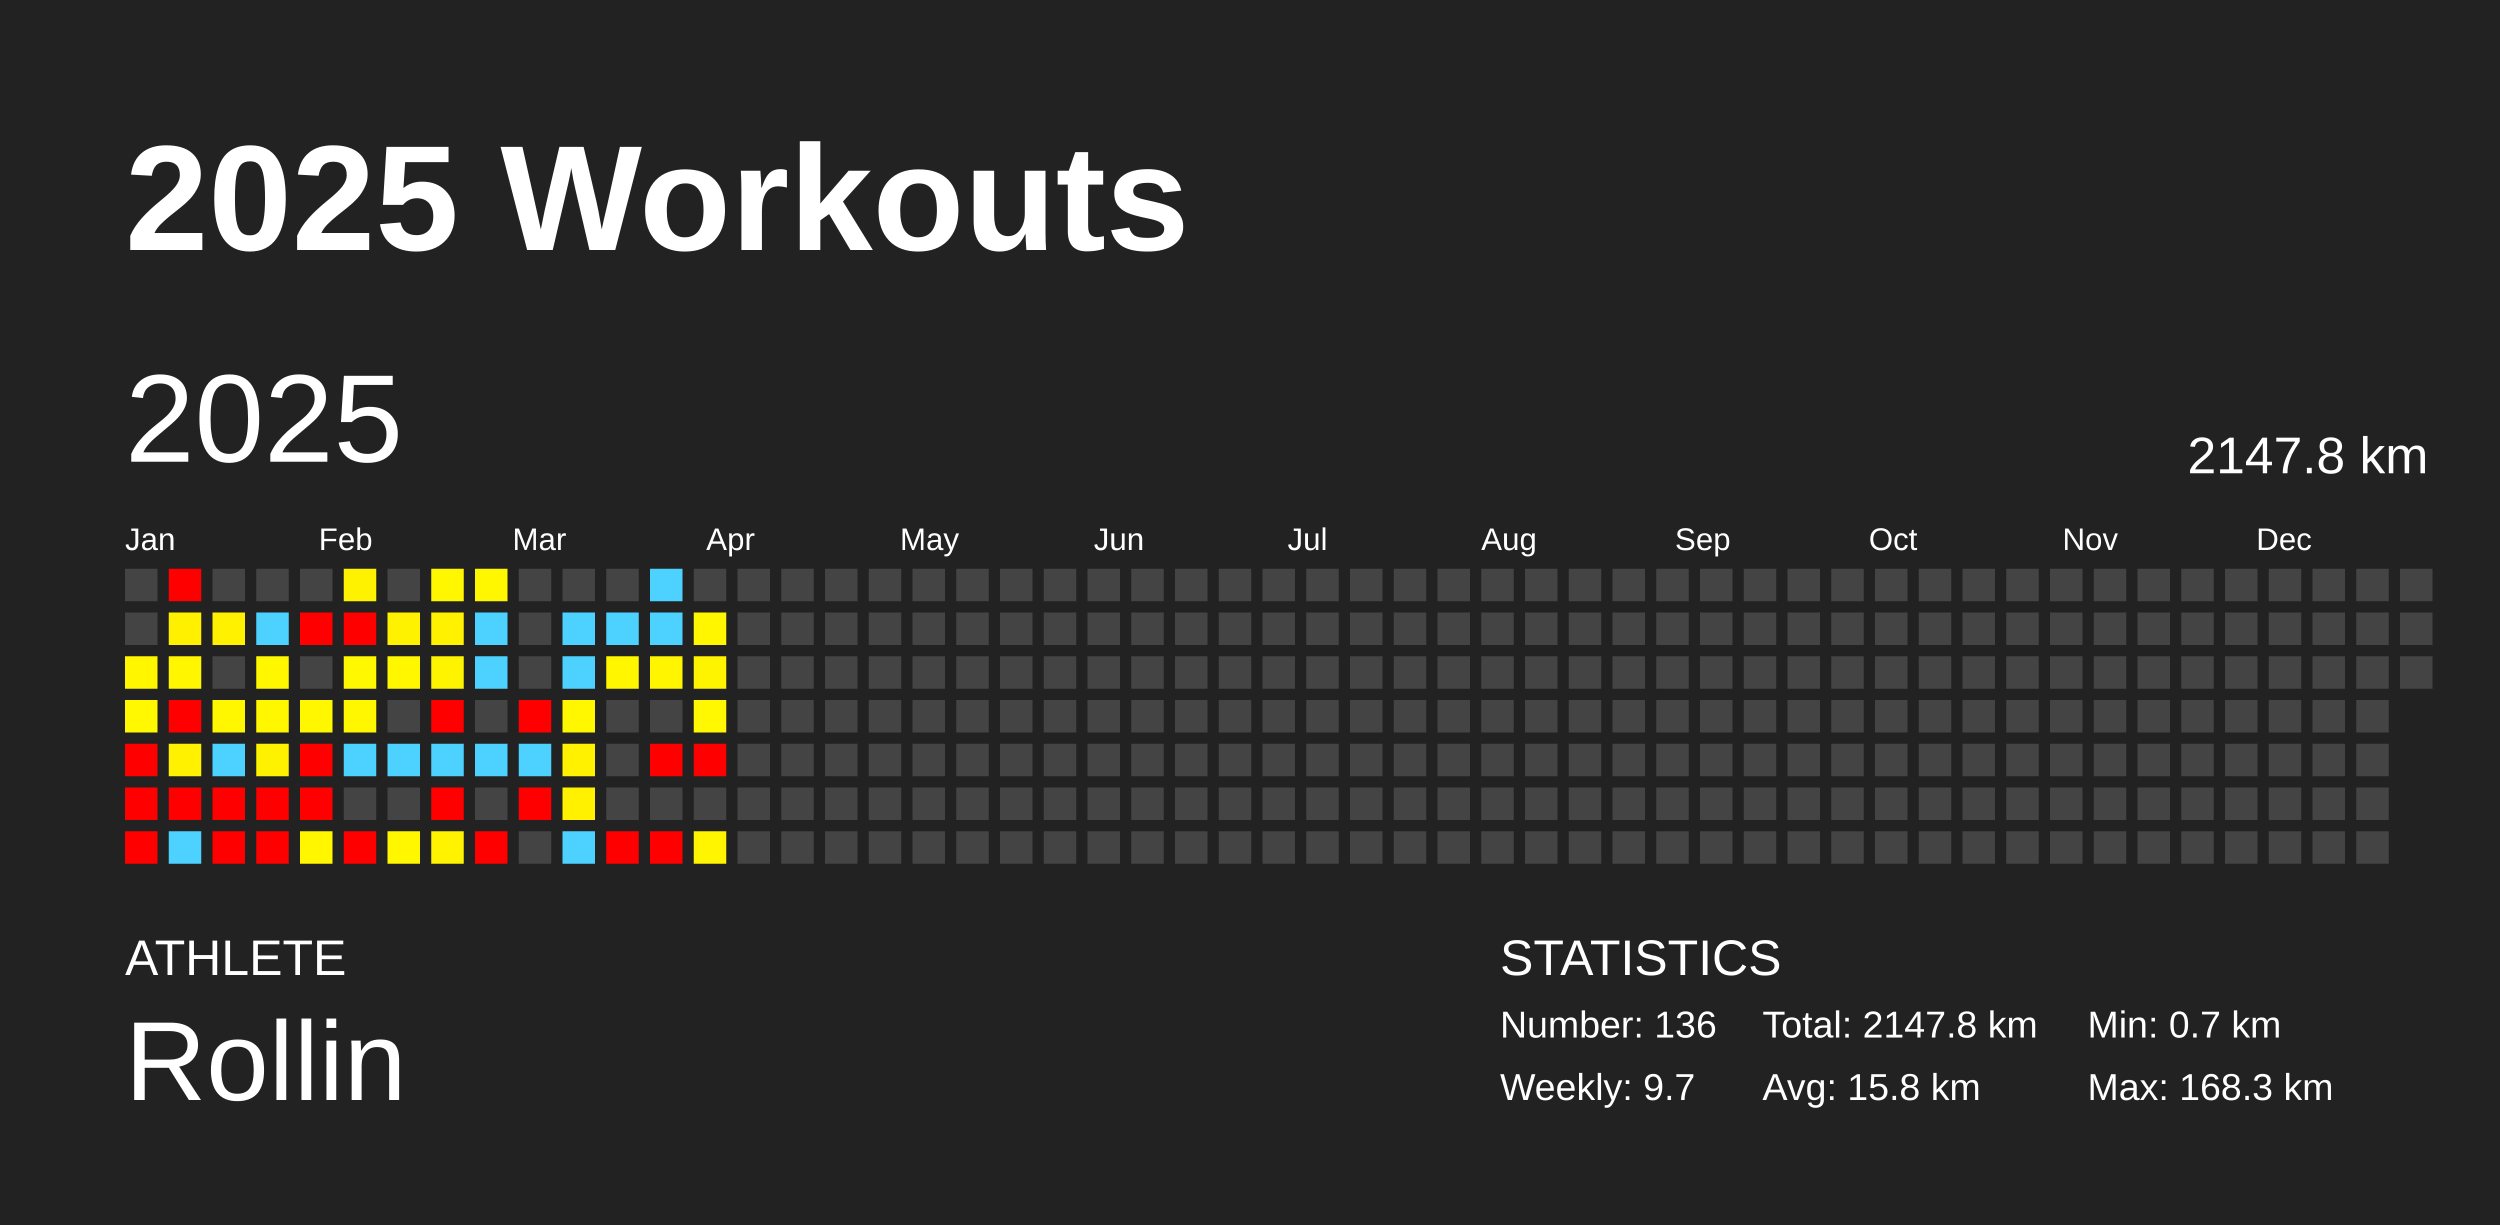
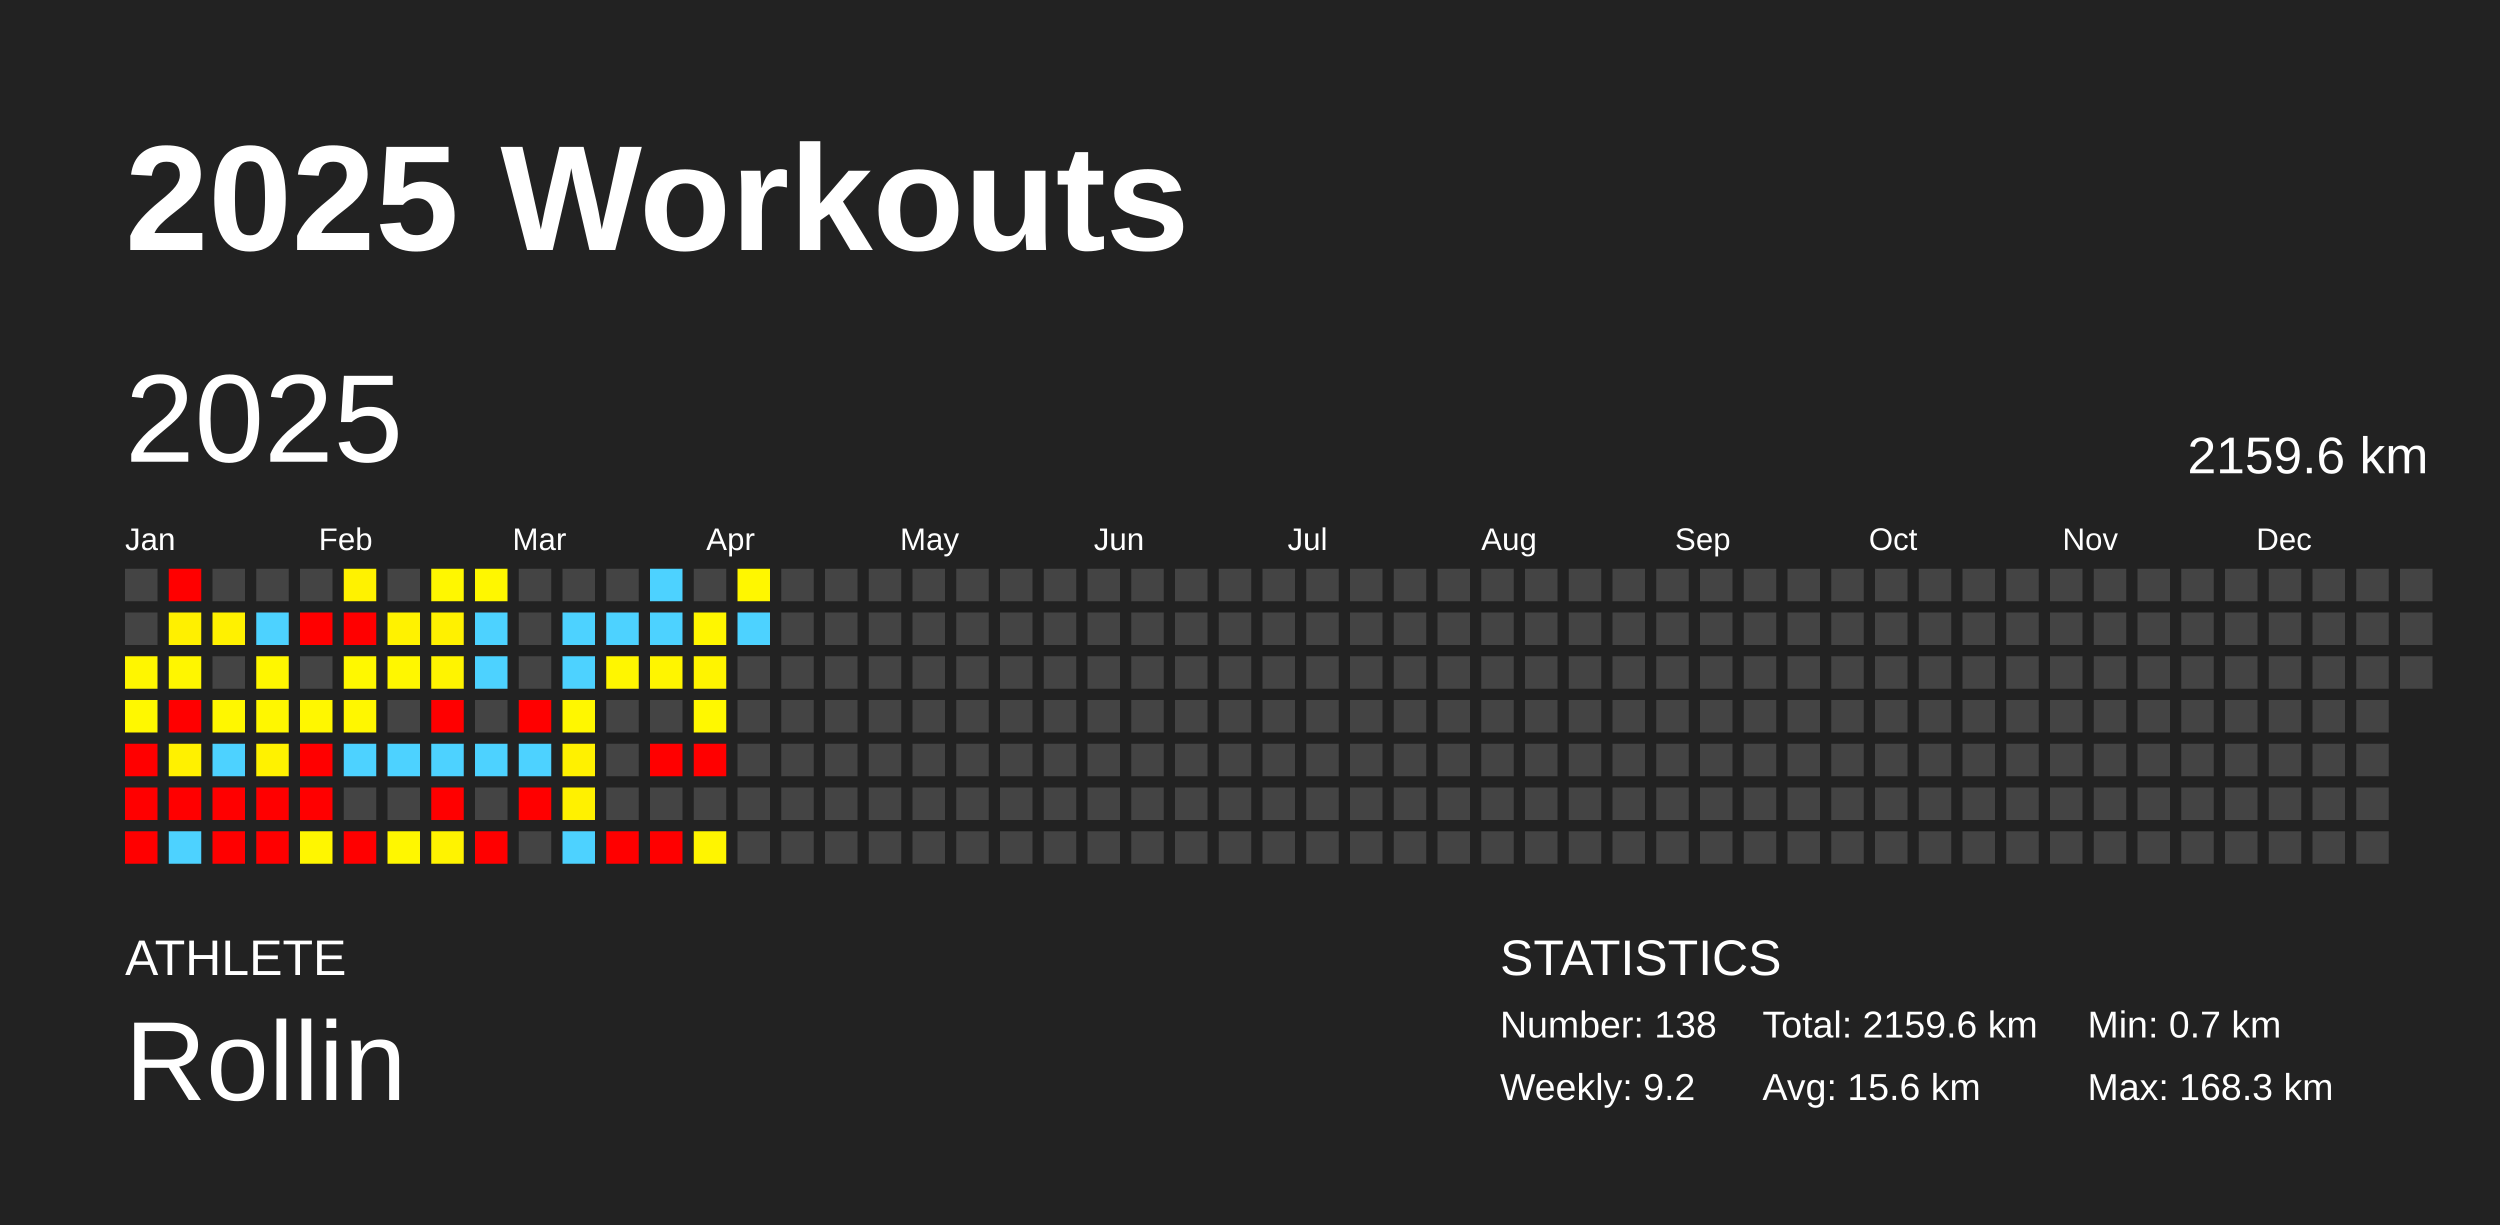
<svg xmlns="http://www.w3.org/2000/svg" baseProfile="full" height="98mm" version="1.1" viewBox="0,0,200,98" width="200mm">
  <defs />
  <rect fill="#222222" height="98" width="200" x="0" y="0" />
  <text fill="#FFFFFF" style="font-size:12px; font-family:Arial; font-weight:bold;" x="10" y="20">2025 Workouts</text>
  <text fill="#FFFFFF" style="font-size:4px; font-family:Arial" x="10" y="78">ATHLETE</text>
  <text fill="#FFFFFF" style="font-size:9px; font-family:Arial" x="10" y="88">Rollin</text>
  <text fill="#FFFFFF" style="font-size:4px; font-family:Arial" x="120" y="78">STATISTICS</text>
-   <text fill="#FFFFFF" style="font-size:3px; font-family:Arial" x="120" y="83">Number: 136</text>
-   <text fill="#FFFFFF" style="font-size:3px; font-family:Arial" x="120" y="88">Weekly: 9.7</text>
-   <text fill="#FFFFFF" style="font-size:3px; font-family:Arial" x="141" y="83">Total: 2147.8 km</text>
-   <text fill="#FFFFFF" style="font-size:3px; font-family:Arial" x="141" y="88">Avg: 15.8 km</text>
+   <text fill="#FFFFFF" style="font-size:3px; font-family:Arial" x="120" y="83">Number: 138</text>
+   <text fill="#FFFFFF" style="font-size:3px; font-family:Arial" x="120" y="88">Weekly: 9.2</text>
+   <text fill="#FFFFFF" style="font-size:3px; font-family:Arial" x="141" y="83">Total: 2159.6 km</text>
+   <text fill="#FFFFFF" style="font-size:3px; font-family:Arial" x="141" y="88">Avg: 15.6 km</text>
  <text fill="#FFFFFF" style="font-size:3px; font-family:Arial" x="167" y="83">Min: 0.7 km</text>
  <text fill="#FFFFFF" style="font-size:3px; font-family:Arial" x="167" y="88">Max: 168.3 km</text>
  <text dominant-baseline="hanging" fill="#FFFFFF" style="font-size:10.0px; font-family:Arial;" x="10" y="30">2025</text>
-   <text dominant-baseline="hanging" fill="#FFFFFF" style="font-size:4.125px; font-family:Arial;" x="175" y="35">2147.8 km</text>
+   <text dominant-baseline="hanging" fill="#FFFFFF" style="font-size:4.125px; font-family:Arial;" x="175" y="35">2159.6 km</text>
  <text fill="#FFFFFF" style="font-size:2.5px; font-family:Arial" x="10.0" y="44">Jan</text>
  <text fill="#FFFFFF" style="font-size:2.5px; font-family:Arial" x="25.5" y="44">Feb</text>
  <text fill="#FFFFFF" style="font-size:2.5px; font-family:Arial" x="41.0" y="44">Mar</text>
  <text fill="#FFFFFF" style="font-size:2.5px; font-family:Arial" x="56.5" y="44">Apr</text>
  <text fill="#FFFFFF" style="font-size:2.5px; font-family:Arial" x="72.0" y="44">May</text>
  <text fill="#FFFFFF" style="font-size:2.5px; font-family:Arial" x="87.5" y="44">Jun</text>
  <text fill="#FFFFFF" style="font-size:2.5px; font-family:Arial" x="103.0" y="44">Jul</text>
  <text fill="#FFFFFF" style="font-size:2.5px; font-family:Arial" x="118.5" y="44">Aug</text>
  <text fill="#FFFFFF" style="font-size:2.5px; font-family:Arial" x="134.0" y="44">Sep</text>
  <text fill="#FFFFFF" style="font-size:2.5px; font-family:Arial" x="149.5" y="44">Oct</text>
  <text fill="#FFFFFF" style="font-size:2.5px; font-family:Arial" x="165.0" y="44">Nov</text>
  <text fill="#FFFFFF" style="font-size:2.5px; font-family:Arial" x="180.5" y="44">Dec</text>
  <rect fill="#444444" height="2.6" width="2.6" x="10.0" y="45.5" />
  <rect fill="#444444" height="2.6" width="2.6" x="10.0" y="49.0" />
  <rect fill="#fff600" height="2.6" width="2.6" x="10.0" y="52.5" />
  <rect fill="#fff800" height="2.6" width="2.6" x="10.0" y="56.0" />
  <rect fill="red" height="2.6" width="2.6" x="10.0" y="59.5" />
  <rect fill="red" height="2.6" width="2.6" x="10.0" y="63.0" />
  <rect fill="red" height="2.6" width="2.6" x="10.0" y="66.5" />
  <rect fill="red" height="2.6" width="2.6" x="13.5" y="45.5" />
  <rect fill="#fff000" height="2.6" width="2.6" x="13.5" y="49.0" />
  <rect fill="#fff600" height="2.6" width="2.6" x="13.5" y="52.5" />
  <rect fill="red" height="2.6" width="2.6" x="13.5" y="56.0" />
  <rect fill="#fff100" height="2.6" width="2.6" x="13.5" y="59.5" />
  <rect fill="red" height="2.6" width="2.6" x="13.5" y="63.0" />
  <rect fill="#4dd2ff" height="2.6" width="2.6" x="13.5" y="66.5" />
  <rect fill="#444444" height="2.6" width="2.6" x="17.0" y="45.5" />
  <rect fill="#fff100" height="2.6" width="2.6" x="17.0" y="49.0" />
  <rect fill="#444444" height="2.6" width="2.6" x="17.0" y="52.5" />
  <rect fill="#fff700" height="2.6" width="2.6" x="17.0" y="56.0" />
  <rect fill="#4dd2ff" height="2.6" width="2.6" x="17.0" y="59.5" />
  <rect fill="red" height="2.6" width="2.6" x="17.0" y="63.0" />
  <rect fill="red" height="2.6" width="2.6" x="17.0" y="66.5" />
  <rect fill="#444444" height="2.6" width="2.6" x="20.5" y="45.5" />
  <rect fill="#4dd2ff" height="2.6" width="2.6" x="20.5" y="49.0" />
  <rect fill="#fff700" height="2.6" width="2.6" x="20.5" y="52.5" />
  <rect fill="#fff700" height="2.6" width="2.6" x="20.5" y="56.0" />
  <rect fill="#fff200" height="2.6" width="2.6" x="20.5" y="59.5" />
  <rect fill="red" height="2.6" width="2.6" x="20.5" y="63.0" />
  <rect fill="red" height="2.6" width="2.6" x="20.5" y="66.5" />
  <rect fill="#444444" height="2.6" width="2.6" x="24.0" y="45.5" />
  <rect fill="red" height="2.6" width="2.6" x="24.0" y="49.0" />
  <rect fill="#444444" height="2.6" width="2.6" x="24.0" y="52.5" />
  <rect fill="#fff700" height="2.6" width="2.6" x="24.0" y="56.0" />
  <rect fill="red" height="2.6" width="2.6" x="24.0" y="59.5" />
  <rect fill="red" height="2.6" width="2.6" x="24.0" y="63.0" />
  <rect fill="#fff600" height="2.6" width="2.6" x="24.0" y="66.5" />
  <rect fill="#fff200" height="2.6" width="2.6" x="27.5" y="45.5" />
  <rect fill="red" height="2.6" width="2.6" x="27.5" y="49.0" />
  <rect fill="#fff800" height="2.6" width="2.6" x="27.5" y="52.5" />
  <rect fill="#fff700" height="2.6" width="2.6" x="27.5" y="56.0" />
  <rect fill="#4dd2ff" height="2.6" width="2.6" x="27.5" y="59.5" />
  <rect fill="#444444" height="2.6" width="2.6" x="27.5" y="63.0" />
  <rect fill="red" height="2.6" width="2.6" x="27.5" y="66.5" />
  <rect fill="#444444" height="2.6" width="2.6" x="31.0" y="45.5" />
  <rect fill="#fff200" height="2.6" width="2.6" x="31.0" y="49.0" />
  <rect fill="#fff700" height="2.6" width="2.6" x="31.0" y="52.5" />
  <rect fill="#444444" height="2.6" width="2.6" x="31.0" y="56.0" />
  <rect fill="#4dd2ff" height="2.6" width="2.6" x="31.0" y="59.5" />
  <rect fill="#444444" height="2.6" width="2.6" x="31.0" y="63.0" />
  <rect fill="#fff700" height="2.6" width="2.6" x="31.0" y="66.5" />
  <rect fill="#fff700" height="2.6" width="2.6" x="34.5" y="45.5" />
  <rect fill="#fff100" height="2.6" width="2.6" x="34.5" y="49.0" />
  <rect fill="#fff400" height="2.6" width="2.6" x="34.5" y="52.5" />
  <rect fill="red" height="2.6" width="2.6" x="34.5" y="56.0" />
  <rect fill="#4dd2ff" height="2.6" width="2.6" x="34.5" y="59.5" />
  <rect fill="red" height="2.6" width="2.6" x="34.5" y="63.0" />
  <rect fill="#fff300" height="2.6" width="2.6" x="34.5" y="66.5" />
  <rect fill="#fff700" height="2.6" width="2.6" x="38.0" y="45.5" />
  <rect fill="#4dd2ff" height="2.6" width="2.6" x="38.0" y="49.0" />
  <rect fill="#4dd2ff" height="2.6" width="2.6" x="38.0" y="52.5" />
  <rect fill="#444444" height="2.6" width="2.6" x="38.0" y="56.0" />
  <rect fill="#4dd2ff" height="2.6" width="2.6" x="38.0" y="59.5" />
  <rect fill="#444444" height="2.6" width="2.6" x="38.0" y="63.0" />
  <rect fill="red" height="2.6" width="2.6" x="38.0" y="66.5" />
  <rect fill="#444444" height="2.6" width="2.6" x="41.5" y="45.5" />
  <rect fill="#444444" height="2.6" width="2.6" x="41.5" y="49.0" />
  <rect fill="#444444" height="2.6" width="2.6" x="41.5" y="52.5" />
  <rect fill="red" height="2.6" width="2.6" x="41.5" y="56.0" />
  <rect fill="#4dd2ff" height="2.6" width="2.6" x="41.5" y="59.5" />
  <rect fill="red" height="2.6" width="2.6" x="41.5" y="63.0" />
  <rect fill="#444444" height="2.6" width="2.6" x="41.5" y="66.5" />
  <rect fill="#444444" height="2.6" width="2.6" x="45.0" y="45.5" />
  <rect fill="#4dd2ff" height="2.6" width="2.6" x="45.0" y="49.0" />
  <rect fill="#4dd2ff" height="2.6" width="2.6" x="45.0" y="52.5" />
  <rect fill="#fff700" height="2.6" width="2.6" x="45.0" y="56.0" />
  <rect fill="#fff100" height="2.6" width="2.6" x="45.0" y="59.5" />
  <rect fill="#fff100" height="2.6" width="2.6" x="45.0" y="63.0" />
  <rect fill="#4dd2ff" height="2.6" width="2.6" x="45.0" y="66.5" />
  <rect fill="#444444" height="2.6" width="2.6" x="48.5" y="45.5" />
  <rect fill="#4dd2ff" height="2.6" width="2.6" x="48.5" y="49.0" />
  <rect fill="#fff600" height="2.6" width="2.6" x="48.5" y="52.5" />
  <rect fill="#444444" height="2.6" width="2.6" x="48.5" y="56.0" />
  <rect fill="#444444" height="2.6" width="2.6" x="48.5" y="59.5" />
  <rect fill="#444444" height="2.6" width="2.6" x="48.5" y="63.0" />
  <rect fill="red" height="2.6" width="2.6" x="48.5" y="66.5" />
  <rect fill="#4dd2ff" height="2.6" width="2.6" x="52.0" y="45.5" />
  <rect fill="#4dd2ff" height="2.6" width="2.6" x="52.0" y="49.0" />
  <rect fill="#fff500" height="2.6" width="2.6" x="52.0" y="52.5" />
  <rect fill="#444444" height="2.6" width="2.6" x="52.0" y="56.0" />
  <rect fill="red" height="2.6" width="2.6" x="52.0" y="59.5" />
  <rect fill="#444444" height="2.6" width="2.6" x="52.0" y="63.0" />
  <rect fill="red" height="2.6" width="2.6" x="52.0" y="66.5" />
  <rect fill="#444444" height="2.6" width="2.6" x="55.5" y="45.5" />
  <rect fill="#fff600" height="2.6" width="2.6" x="55.5" y="49.0" />
  <rect fill="#fff400" height="2.6" width="2.6" x="55.5" y="52.5" />
  <rect fill="#fff800" height="2.6" width="2.6" x="55.5" y="56.0" />
  <rect fill="red" height="2.6" width="2.6" x="55.5" y="59.5" />
  <rect fill="#444444" height="2.6" width="2.6" x="55.5" y="63.0" />
  <rect fill="#fff500" height="2.6" width="2.6" x="55.5" y="66.5" />
-   <rect fill="#444444" height="2.6" width="2.6" x="59.0" y="45.5" />
-   <rect fill="#444444" height="2.6" width="2.6" x="59.0" y="49.0" />
+   <rect fill="#fff700" height="2.6" width="2.6" x="59.0" y="45.5" />
+   <rect fill="#4dd2ff" height="2.6" width="2.6" x="59.0" y="49.0" />
  <rect fill="#444444" height="2.6" width="2.6" x="59.0" y="52.5" />
  <rect fill="#444444" height="2.6" width="2.6" x="59.0" y="56.0" />
  <rect fill="#444444" height="2.6" width="2.6" x="59.0" y="59.5" />
  <rect fill="#444444" height="2.6" width="2.6" x="59.0" y="63.0" />
  <rect fill="#444444" height="2.6" width="2.6" x="59.0" y="66.5" />
  <rect fill="#444444" height="2.6" width="2.6" x="62.5" y="45.5" />
  <rect fill="#444444" height="2.6" width="2.6" x="62.5" y="49.0" />
  <rect fill="#444444" height="2.6" width="2.6" x="62.5" y="52.5" />
  <rect fill="#444444" height="2.6" width="2.6" x="62.5" y="56.0" />
  <rect fill="#444444" height="2.6" width="2.6" x="62.5" y="59.5" />
  <rect fill="#444444" height="2.6" width="2.6" x="62.5" y="63.0" />
  <rect fill="#444444" height="2.6" width="2.6" x="62.5" y="66.5" />
  <rect fill="#444444" height="2.6" width="2.6" x="66.0" y="45.5" />
  <rect fill="#444444" height="2.6" width="2.6" x="66.0" y="49.0" />
  <rect fill="#444444" height="2.6" width="2.6" x="66.0" y="52.5" />
  <rect fill="#444444" height="2.6" width="2.6" x="66.0" y="56.0" />
  <rect fill="#444444" height="2.6" width="2.6" x="66.0" y="59.5" />
  <rect fill="#444444" height="2.6" width="2.6" x="66.0" y="63.0" />
  <rect fill="#444444" height="2.6" width="2.6" x="66.0" y="66.5" />
  <rect fill="#444444" height="2.6" width="2.6" x="69.5" y="45.5" />
  <rect fill="#444444" height="2.6" width="2.6" x="69.5" y="49.0" />
  <rect fill="#444444" height="2.6" width="2.6" x="69.5" y="52.5" />
  <rect fill="#444444" height="2.6" width="2.6" x="69.5" y="56.0" />
  <rect fill="#444444" height="2.6" width="2.6" x="69.5" y="59.5" />
  <rect fill="#444444" height="2.6" width="2.6" x="69.5" y="63.0" />
  <rect fill="#444444" height="2.6" width="2.6" x="69.5" y="66.5" />
  <rect fill="#444444" height="2.6" width="2.6" x="73.0" y="45.5" />
  <rect fill="#444444" height="2.6" width="2.6" x="73.0" y="49.0" />
  <rect fill="#444444" height="2.6" width="2.6" x="73.0" y="52.5" />
  <rect fill="#444444" height="2.6" width="2.6" x="73.0" y="56.0" />
  <rect fill="#444444" height="2.6" width="2.6" x="73.0" y="59.5" />
  <rect fill="#444444" height="2.6" width="2.6" x="73.0" y="63.0" />
  <rect fill="#444444" height="2.6" width="2.6" x="73.0" y="66.5" />
  <rect fill="#444444" height="2.6" width="2.6" x="76.5" y="45.5" />
  <rect fill="#444444" height="2.6" width="2.6" x="76.5" y="49.0" />
  <rect fill="#444444" height="2.6" width="2.6" x="76.5" y="52.5" />
  <rect fill="#444444" height="2.6" width="2.6" x="76.5" y="56.0" />
  <rect fill="#444444" height="2.6" width="2.6" x="76.5" y="59.5" />
  <rect fill="#444444" height="2.6" width="2.6" x="76.5" y="63.0" />
  <rect fill="#444444" height="2.6" width="2.6" x="76.5" y="66.5" />
  <rect fill="#444444" height="2.6" width="2.6" x="80.0" y="45.5" />
  <rect fill="#444444" height="2.6" width="2.6" x="80.0" y="49.0" />
  <rect fill="#444444" height="2.6" width="2.6" x="80.0" y="52.5" />
  <rect fill="#444444" height="2.6" width="2.6" x="80.0" y="56.0" />
  <rect fill="#444444" height="2.6" width="2.6" x="80.0" y="59.5" />
  <rect fill="#444444" height="2.6" width="2.6" x="80.0" y="63.0" />
  <rect fill="#444444" height="2.6" width="2.6" x="80.0" y="66.5" />
  <rect fill="#444444" height="2.6" width="2.6" x="83.5" y="45.5" />
  <rect fill="#444444" height="2.6" width="2.6" x="83.5" y="49.0" />
  <rect fill="#444444" height="2.6" width="2.6" x="83.5" y="52.5" />
  <rect fill="#444444" height="2.6" width="2.6" x="83.5" y="56.0" />
  <rect fill="#444444" height="2.6" width="2.6" x="83.5" y="59.5" />
  <rect fill="#444444" height="2.6" width="2.6" x="83.5" y="63.0" />
  <rect fill="#444444" height="2.6" width="2.6" x="83.5" y="66.5" />
  <rect fill="#444444" height="2.6" width="2.6" x="87.0" y="45.5" />
  <rect fill="#444444" height="2.6" width="2.6" x="87.0" y="49.0" />
  <rect fill="#444444" height="2.6" width="2.6" x="87.0" y="52.5" />
  <rect fill="#444444" height="2.6" width="2.6" x="87.0" y="56.0" />
  <rect fill="#444444" height="2.6" width="2.6" x="87.0" y="59.5" />
  <rect fill="#444444" height="2.6" width="2.6" x="87.0" y="63.0" />
  <rect fill="#444444" height="2.6" width="2.6" x="87.0" y="66.5" />
  <rect fill="#444444" height="2.6" width="2.6" x="90.5" y="45.5" />
  <rect fill="#444444" height="2.6" width="2.6" x="90.5" y="49.0" />
  <rect fill="#444444" height="2.6" width="2.6" x="90.5" y="52.5" />
  <rect fill="#444444" height="2.6" width="2.6" x="90.5" y="56.0" />
  <rect fill="#444444" height="2.6" width="2.6" x="90.5" y="59.5" />
  <rect fill="#444444" height="2.6" width="2.6" x="90.5" y="63.0" />
  <rect fill="#444444" height="2.6" width="2.6" x="90.5" y="66.5" />
  <rect fill="#444444" height="2.6" width="2.6" x="94.0" y="45.5" />
  <rect fill="#444444" height="2.6" width="2.6" x="94.0" y="49.0" />
  <rect fill="#444444" height="2.6" width="2.6" x="94.0" y="52.5" />
  <rect fill="#444444" height="2.6" width="2.6" x="94.0" y="56.0" />
  <rect fill="#444444" height="2.6" width="2.6" x="94.0" y="59.5" />
  <rect fill="#444444" height="2.6" width="2.6" x="94.0" y="63.0" />
  <rect fill="#444444" height="2.6" width="2.6" x="94.0" y="66.5" />
  <rect fill="#444444" height="2.6" width="2.6" x="97.5" y="45.5" />
  <rect fill="#444444" height="2.6" width="2.6" x="97.5" y="49.0" />
  <rect fill="#444444" height="2.6" width="2.6" x="97.5" y="52.5" />
  <rect fill="#444444" height="2.6" width="2.6" x="97.5" y="56.0" />
  <rect fill="#444444" height="2.6" width="2.6" x="97.5" y="59.5" />
  <rect fill="#444444" height="2.6" width="2.6" x="97.5" y="63.0" />
  <rect fill="#444444" height="2.6" width="2.6" x="97.5" y="66.5" />
  <rect fill="#444444" height="2.6" width="2.6" x="101.0" y="45.5" />
  <rect fill="#444444" height="2.6" width="2.6" x="101.0" y="49.0" />
  <rect fill="#444444" height="2.6" width="2.6" x="101.0" y="52.5" />
  <rect fill="#444444" height="2.6" width="2.6" x="101.0" y="56.0" />
  <rect fill="#444444" height="2.6" width="2.6" x="101.0" y="59.5" />
  <rect fill="#444444" height="2.6" width="2.6" x="101.0" y="63.0" />
  <rect fill="#444444" height="2.6" width="2.6" x="101.0" y="66.5" />
  <rect fill="#444444" height="2.6" width="2.6" x="104.5" y="45.5" />
  <rect fill="#444444" height="2.6" width="2.6" x="104.5" y="49.0" />
  <rect fill="#444444" height="2.6" width="2.6" x="104.5" y="52.5" />
  <rect fill="#444444" height="2.6" width="2.6" x="104.5" y="56.0" />
  <rect fill="#444444" height="2.6" width="2.6" x="104.5" y="59.5" />
  <rect fill="#444444" height="2.6" width="2.6" x="104.5" y="63.0" />
  <rect fill="#444444" height="2.6" width="2.6" x="104.5" y="66.5" />
  <rect fill="#444444" height="2.6" width="2.6" x="108.0" y="45.5" />
  <rect fill="#444444" height="2.6" width="2.6" x="108.0" y="49.0" />
  <rect fill="#444444" height="2.6" width="2.6" x="108.0" y="52.5" />
  <rect fill="#444444" height="2.6" width="2.6" x="108.0" y="56.0" />
  <rect fill="#444444" height="2.6" width="2.6" x="108.0" y="59.5" />
  <rect fill="#444444" height="2.6" width="2.6" x="108.0" y="63.0" />
  <rect fill="#444444" height="2.6" width="2.6" x="108.0" y="66.5" />
  <rect fill="#444444" height="2.6" width="2.6" x="111.5" y="45.5" />
  <rect fill="#444444" height="2.6" width="2.6" x="111.5" y="49.0" />
  <rect fill="#444444" height="2.6" width="2.6" x="111.5" y="52.5" />
  <rect fill="#444444" height="2.6" width="2.6" x="111.5" y="56.0" />
  <rect fill="#444444" height="2.6" width="2.6" x="111.5" y="59.5" />
  <rect fill="#444444" height="2.6" width="2.6" x="111.5" y="63.0" />
  <rect fill="#444444" height="2.6" width="2.6" x="111.5" y="66.5" />
  <rect fill="#444444" height="2.6" width="2.6" x="115.0" y="45.5" />
  <rect fill="#444444" height="2.6" width="2.6" x="115.0" y="49.0" />
  <rect fill="#444444" height="2.6" width="2.6" x="115.0" y="52.5" />
  <rect fill="#444444" height="2.6" width="2.6" x="115.0" y="56.0" />
  <rect fill="#444444" height="2.6" width="2.6" x="115.0" y="59.5" />
  <rect fill="#444444" height="2.6" width="2.6" x="115.0" y="63.0" />
  <rect fill="#444444" height="2.6" width="2.6" x="115.0" y="66.5" />
  <rect fill="#444444" height="2.6" width="2.6" x="118.5" y="45.5" />
  <rect fill="#444444" height="2.6" width="2.6" x="118.5" y="49.0" />
  <rect fill="#444444" height="2.6" width="2.6" x="118.5" y="52.5" />
  <rect fill="#444444" height="2.6" width="2.6" x="118.5" y="56.0" />
  <rect fill="#444444" height="2.6" width="2.6" x="118.5" y="59.5" />
  <rect fill="#444444" height="2.6" width="2.6" x="118.5" y="63.0" />
  <rect fill="#444444" height="2.6" width="2.6" x="118.5" y="66.5" />
  <rect fill="#444444" height="2.6" width="2.6" x="122.0" y="45.5" />
  <rect fill="#444444" height="2.6" width="2.6" x="122.0" y="49.0" />
  <rect fill="#444444" height="2.6" width="2.6" x="122.0" y="52.5" />
  <rect fill="#444444" height="2.6" width="2.6" x="122.0" y="56.0" />
  <rect fill="#444444" height="2.6" width="2.6" x="122.0" y="59.5" />
  <rect fill="#444444" height="2.6" width="2.6" x="122.0" y="63.0" />
  <rect fill="#444444" height="2.6" width="2.6" x="122.0" y="66.5" />
  <rect fill="#444444" height="2.6" width="2.6" x="125.5" y="45.5" />
  <rect fill="#444444" height="2.6" width="2.6" x="125.5" y="49.0" />
  <rect fill="#444444" height="2.6" width="2.6" x="125.5" y="52.5" />
  <rect fill="#444444" height="2.6" width="2.6" x="125.5" y="56.0" />
  <rect fill="#444444" height="2.6" width="2.6" x="125.5" y="59.5" />
  <rect fill="#444444" height="2.6" width="2.6" x="125.5" y="63.0" />
  <rect fill="#444444" height="2.6" width="2.6" x="125.5" y="66.5" />
  <rect fill="#444444" height="2.6" width="2.6" x="129.0" y="45.5" />
  <rect fill="#444444" height="2.6" width="2.6" x="129.0" y="49.0" />
  <rect fill="#444444" height="2.6" width="2.6" x="129.0" y="52.5" />
  <rect fill="#444444" height="2.6" width="2.6" x="129.0" y="56.0" />
  <rect fill="#444444" height="2.6" width="2.6" x="129.0" y="59.5" />
  <rect fill="#444444" height="2.6" width="2.6" x="129.0" y="63.0" />
  <rect fill="#444444" height="2.6" width="2.6" x="129.0" y="66.5" />
  <rect fill="#444444" height="2.6" width="2.6" x="132.5" y="45.5" />
  <rect fill="#444444" height="2.6" width="2.6" x="132.5" y="49.0" />
  <rect fill="#444444" height="2.6" width="2.6" x="132.5" y="52.5" />
  <rect fill="#444444" height="2.6" width="2.6" x="132.5" y="56.0" />
  <rect fill="#444444" height="2.6" width="2.6" x="132.5" y="59.5" />
  <rect fill="#444444" height="2.6" width="2.6" x="132.5" y="63.0" />
  <rect fill="#444444" height="2.6" width="2.6" x="132.5" y="66.5" />
  <rect fill="#444444" height="2.6" width="2.6" x="136.0" y="45.5" />
  <rect fill="#444444" height="2.6" width="2.6" x="136.0" y="49.0" />
  <rect fill="#444444" height="2.6" width="2.6" x="136.0" y="52.5" />
  <rect fill="#444444" height="2.6" width="2.6" x="136.0" y="56.0" />
  <rect fill="#444444" height="2.6" width="2.6" x="136.0" y="59.5" />
  <rect fill="#444444" height="2.6" width="2.6" x="136.0" y="63.0" />
  <rect fill="#444444" height="2.6" width="2.6" x="136.0" y="66.5" />
  <rect fill="#444444" height="2.6" width="2.6" x="139.5" y="45.5" />
  <rect fill="#444444" height="2.6" width="2.6" x="139.5" y="49.0" />
  <rect fill="#444444" height="2.6" width="2.6" x="139.5" y="52.5" />
  <rect fill="#444444" height="2.6" width="2.6" x="139.5" y="56.0" />
  <rect fill="#444444" height="2.6" width="2.6" x="139.5" y="59.5" />
  <rect fill="#444444" height="2.6" width="2.6" x="139.5" y="63.0" />
  <rect fill="#444444" height="2.6" width="2.6" x="139.5" y="66.5" />
  <rect fill="#444444" height="2.6" width="2.6" x="143.0" y="45.5" />
  <rect fill="#444444" height="2.6" width="2.6" x="143.0" y="49.0" />
  <rect fill="#444444" height="2.6" width="2.6" x="143.0" y="52.5" />
  <rect fill="#444444" height="2.6" width="2.6" x="143.0" y="56.0" />
  <rect fill="#444444" height="2.6" width="2.6" x="143.0" y="59.5" />
  <rect fill="#444444" height="2.6" width="2.6" x="143.0" y="63.0" />
  <rect fill="#444444" height="2.6" width="2.6" x="143.0" y="66.5" />
  <rect fill="#444444" height="2.6" width="2.6" x="146.5" y="45.5" />
  <rect fill="#444444" height="2.6" width="2.6" x="146.5" y="49.0" />
  <rect fill="#444444" height="2.6" width="2.6" x="146.5" y="52.5" />
  <rect fill="#444444" height="2.6" width="2.6" x="146.5" y="56.0" />
  <rect fill="#444444" height="2.6" width="2.6" x="146.5" y="59.5" />
  <rect fill="#444444" height="2.6" width="2.6" x="146.5" y="63.0" />
  <rect fill="#444444" height="2.6" width="2.6" x="146.5" y="66.5" />
  <rect fill="#444444" height="2.6" width="2.6" x="150.0" y="45.5" />
  <rect fill="#444444" height="2.6" width="2.6" x="150.0" y="49.0" />
  <rect fill="#444444" height="2.6" width="2.6" x="150.0" y="52.5" />
  <rect fill="#444444" height="2.6" width="2.6" x="150.0" y="56.0" />
  <rect fill="#444444" height="2.6" width="2.6" x="150.0" y="59.5" />
  <rect fill="#444444" height="2.6" width="2.6" x="150.0" y="63.0" />
  <rect fill="#444444" height="2.6" width="2.6" x="150.0" y="66.5" />
  <rect fill="#444444" height="2.6" width="2.6" x="153.5" y="45.5" />
  <rect fill="#444444" height="2.6" width="2.6" x="153.5" y="49.0" />
  <rect fill="#444444" height="2.6" width="2.6" x="153.5" y="52.5" />
  <rect fill="#444444" height="2.6" width="2.6" x="153.5" y="56.0" />
  <rect fill="#444444" height="2.6" width="2.6" x="153.5" y="59.5" />
  <rect fill="#444444" height="2.6" width="2.6" x="153.5" y="63.0" />
  <rect fill="#444444" height="2.6" width="2.6" x="153.5" y="66.5" />
  <rect fill="#444444" height="2.6" width="2.6" x="157.0" y="45.5" />
  <rect fill="#444444" height="2.6" width="2.6" x="157.0" y="49.0" />
  <rect fill="#444444" height="2.6" width="2.6" x="157.0" y="52.5" />
  <rect fill="#444444" height="2.6" width="2.6" x="157.0" y="56.0" />
  <rect fill="#444444" height="2.6" width="2.6" x="157.0" y="59.5" />
  <rect fill="#444444" height="2.6" width="2.6" x="157.0" y="63.0" />
  <rect fill="#444444" height="2.6" width="2.6" x="157.0" y="66.5" />
  <rect fill="#444444" height="2.6" width="2.6" x="160.5" y="45.5" />
  <rect fill="#444444" height="2.6" width="2.6" x="160.5" y="49.0" />
  <rect fill="#444444" height="2.6" width="2.6" x="160.5" y="52.5" />
  <rect fill="#444444" height="2.6" width="2.6" x="160.5" y="56.0" />
  <rect fill="#444444" height="2.6" width="2.6" x="160.5" y="59.5" />
  <rect fill="#444444" height="2.6" width="2.6" x="160.5" y="63.0" />
  <rect fill="#444444" height="2.6" width="2.6" x="160.5" y="66.5" />
  <rect fill="#444444" height="2.6" width="2.6" x="164.0" y="45.5" />
  <rect fill="#444444" height="2.6" width="2.6" x="164.0" y="49.0" />
  <rect fill="#444444" height="2.6" width="2.6" x="164.0" y="52.5" />
  <rect fill="#444444" height="2.6" width="2.6" x="164.0" y="56.0" />
  <rect fill="#444444" height="2.6" width="2.6" x="164.0" y="59.5" />
  <rect fill="#444444" height="2.6" width="2.6" x="164.0" y="63.0" />
  <rect fill="#444444" height="2.6" width="2.6" x="164.0" y="66.5" />
  <rect fill="#444444" height="2.6" width="2.6" x="167.5" y="45.5" />
  <rect fill="#444444" height="2.6" width="2.6" x="167.5" y="49.0" />
  <rect fill="#444444" height="2.6" width="2.6" x="167.5" y="52.5" />
  <rect fill="#444444" height="2.6" width="2.6" x="167.5" y="56.0" />
  <rect fill="#444444" height="2.6" width="2.6" x="167.5" y="59.5" />
  <rect fill="#444444" height="2.6" width="2.6" x="167.5" y="63.0" />
  <rect fill="#444444" height="2.6" width="2.6" x="167.5" y="66.5" />
  <rect fill="#444444" height="2.6" width="2.6" x="171.0" y="45.5" />
  <rect fill="#444444" height="2.6" width="2.6" x="171.0" y="49.0" />
  <rect fill="#444444" height="2.6" width="2.6" x="171.0" y="52.5" />
  <rect fill="#444444" height="2.6" width="2.6" x="171.0" y="56.0" />
  <rect fill="#444444" height="2.6" width="2.6" x="171.0" y="59.5" />
  <rect fill="#444444" height="2.6" width="2.6" x="171.0" y="63.0" />
  <rect fill="#444444" height="2.6" width="2.6" x="171.0" y="66.5" />
  <rect fill="#444444" height="2.6" width="2.6" x="174.5" y="45.5" />
  <rect fill="#444444" height="2.6" width="2.6" x="174.5" y="49.0" />
  <rect fill="#444444" height="2.6" width="2.6" x="174.5" y="52.5" />
  <rect fill="#444444" height="2.6" width="2.6" x="174.5" y="56.0" />
  <rect fill="#444444" height="2.6" width="2.6" x="174.5" y="59.5" />
  <rect fill="#444444" height="2.6" width="2.6" x="174.5" y="63.0" />
  <rect fill="#444444" height="2.6" width="2.6" x="174.5" y="66.5" />
  <rect fill="#444444" height="2.6" width="2.6" x="178.0" y="45.5" />
  <rect fill="#444444" height="2.6" width="2.6" x="178.0" y="49.0" />
  <rect fill="#444444" height="2.6" width="2.6" x="178.0" y="52.5" />
  <rect fill="#444444" height="2.6" width="2.6" x="178.0" y="56.0" />
  <rect fill="#444444" height="2.6" width="2.6" x="178.0" y="59.5" />
  <rect fill="#444444" height="2.6" width="2.6" x="178.0" y="63.0" />
  <rect fill="#444444" height="2.6" width="2.6" x="178.0" y="66.5" />
  <rect fill="#444444" height="2.6" width="2.6" x="181.5" y="45.5" />
  <rect fill="#444444" height="2.6" width="2.6" x="181.5" y="49.0" />
  <rect fill="#444444" height="2.6" width="2.6" x="181.5" y="52.5" />
  <rect fill="#444444" height="2.6" width="2.6" x="181.5" y="56.0" />
  <rect fill="#444444" height="2.6" width="2.6" x="181.5" y="59.5" />
  <rect fill="#444444" height="2.6" width="2.6" x="181.5" y="63.0" />
  <rect fill="#444444" height="2.6" width="2.6" x="181.5" y="66.5" />
  <rect fill="#444444" height="2.6" width="2.6" x="185.0" y="45.5" />
  <rect fill="#444444" height="2.6" width="2.6" x="185.0" y="49.0" />
  <rect fill="#444444" height="2.6" width="2.6" x="185.0" y="52.5" />
  <rect fill="#444444" height="2.6" width="2.6" x="185.0" y="56.0" />
  <rect fill="#444444" height="2.6" width="2.6" x="185.0" y="59.5" />
  <rect fill="#444444" height="2.6" width="2.6" x="185.0" y="63.0" />
  <rect fill="#444444" height="2.6" width="2.6" x="185.0" y="66.5" />
  <rect fill="#444444" height="2.6" width="2.6" x="188.5" y="45.5" />
  <rect fill="#444444" height="2.6" width="2.6" x="188.5" y="49.0" />
  <rect fill="#444444" height="2.6" width="2.6" x="188.5" y="52.5" />
  <rect fill="#444444" height="2.6" width="2.6" x="188.5" y="56.0" />
  <rect fill="#444444" height="2.6" width="2.6" x="188.5" y="59.5" />
  <rect fill="#444444" height="2.6" width="2.6" x="188.5" y="63.0" />
  <rect fill="#444444" height="2.6" width="2.6" x="188.5" y="66.5" />
  <rect fill="#444444" height="2.6" width="2.6" x="192.0" y="45.5" />
  <rect fill="#444444" height="2.6" width="2.6" x="192.0" y="49.0" />
  <rect fill="#444444" height="2.6" width="2.6" x="192.0" y="52.5" />
</svg>
